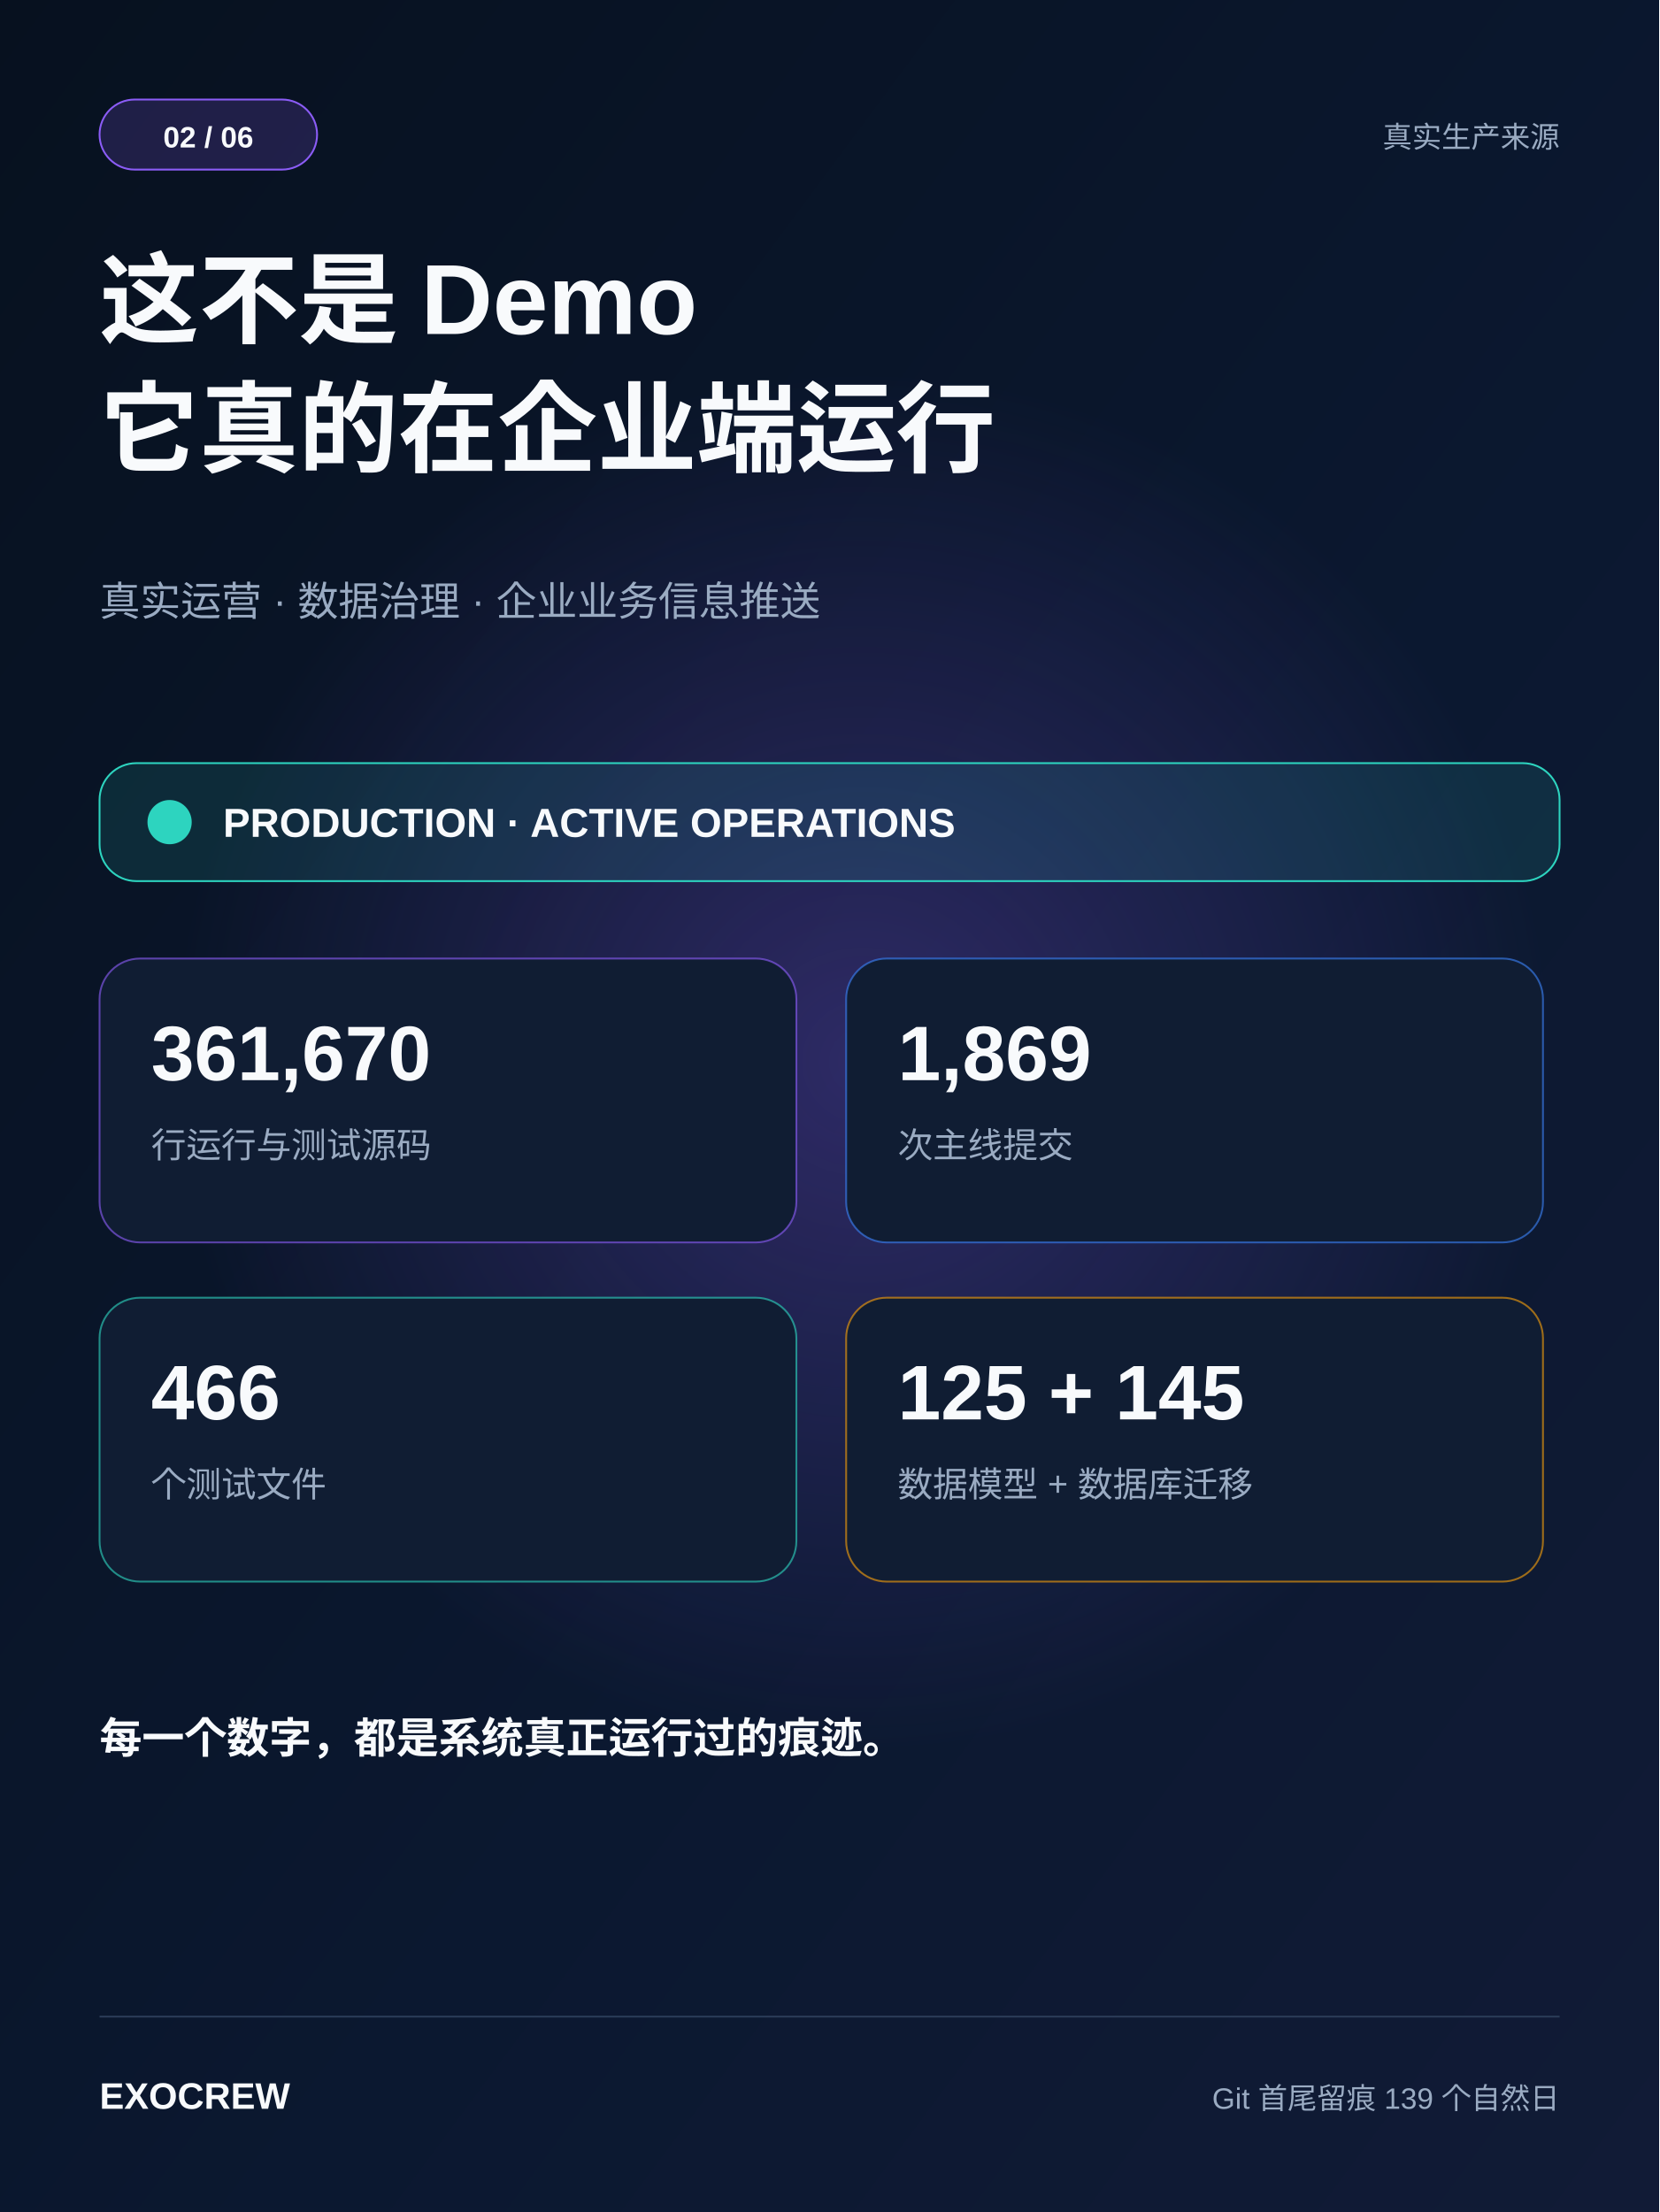
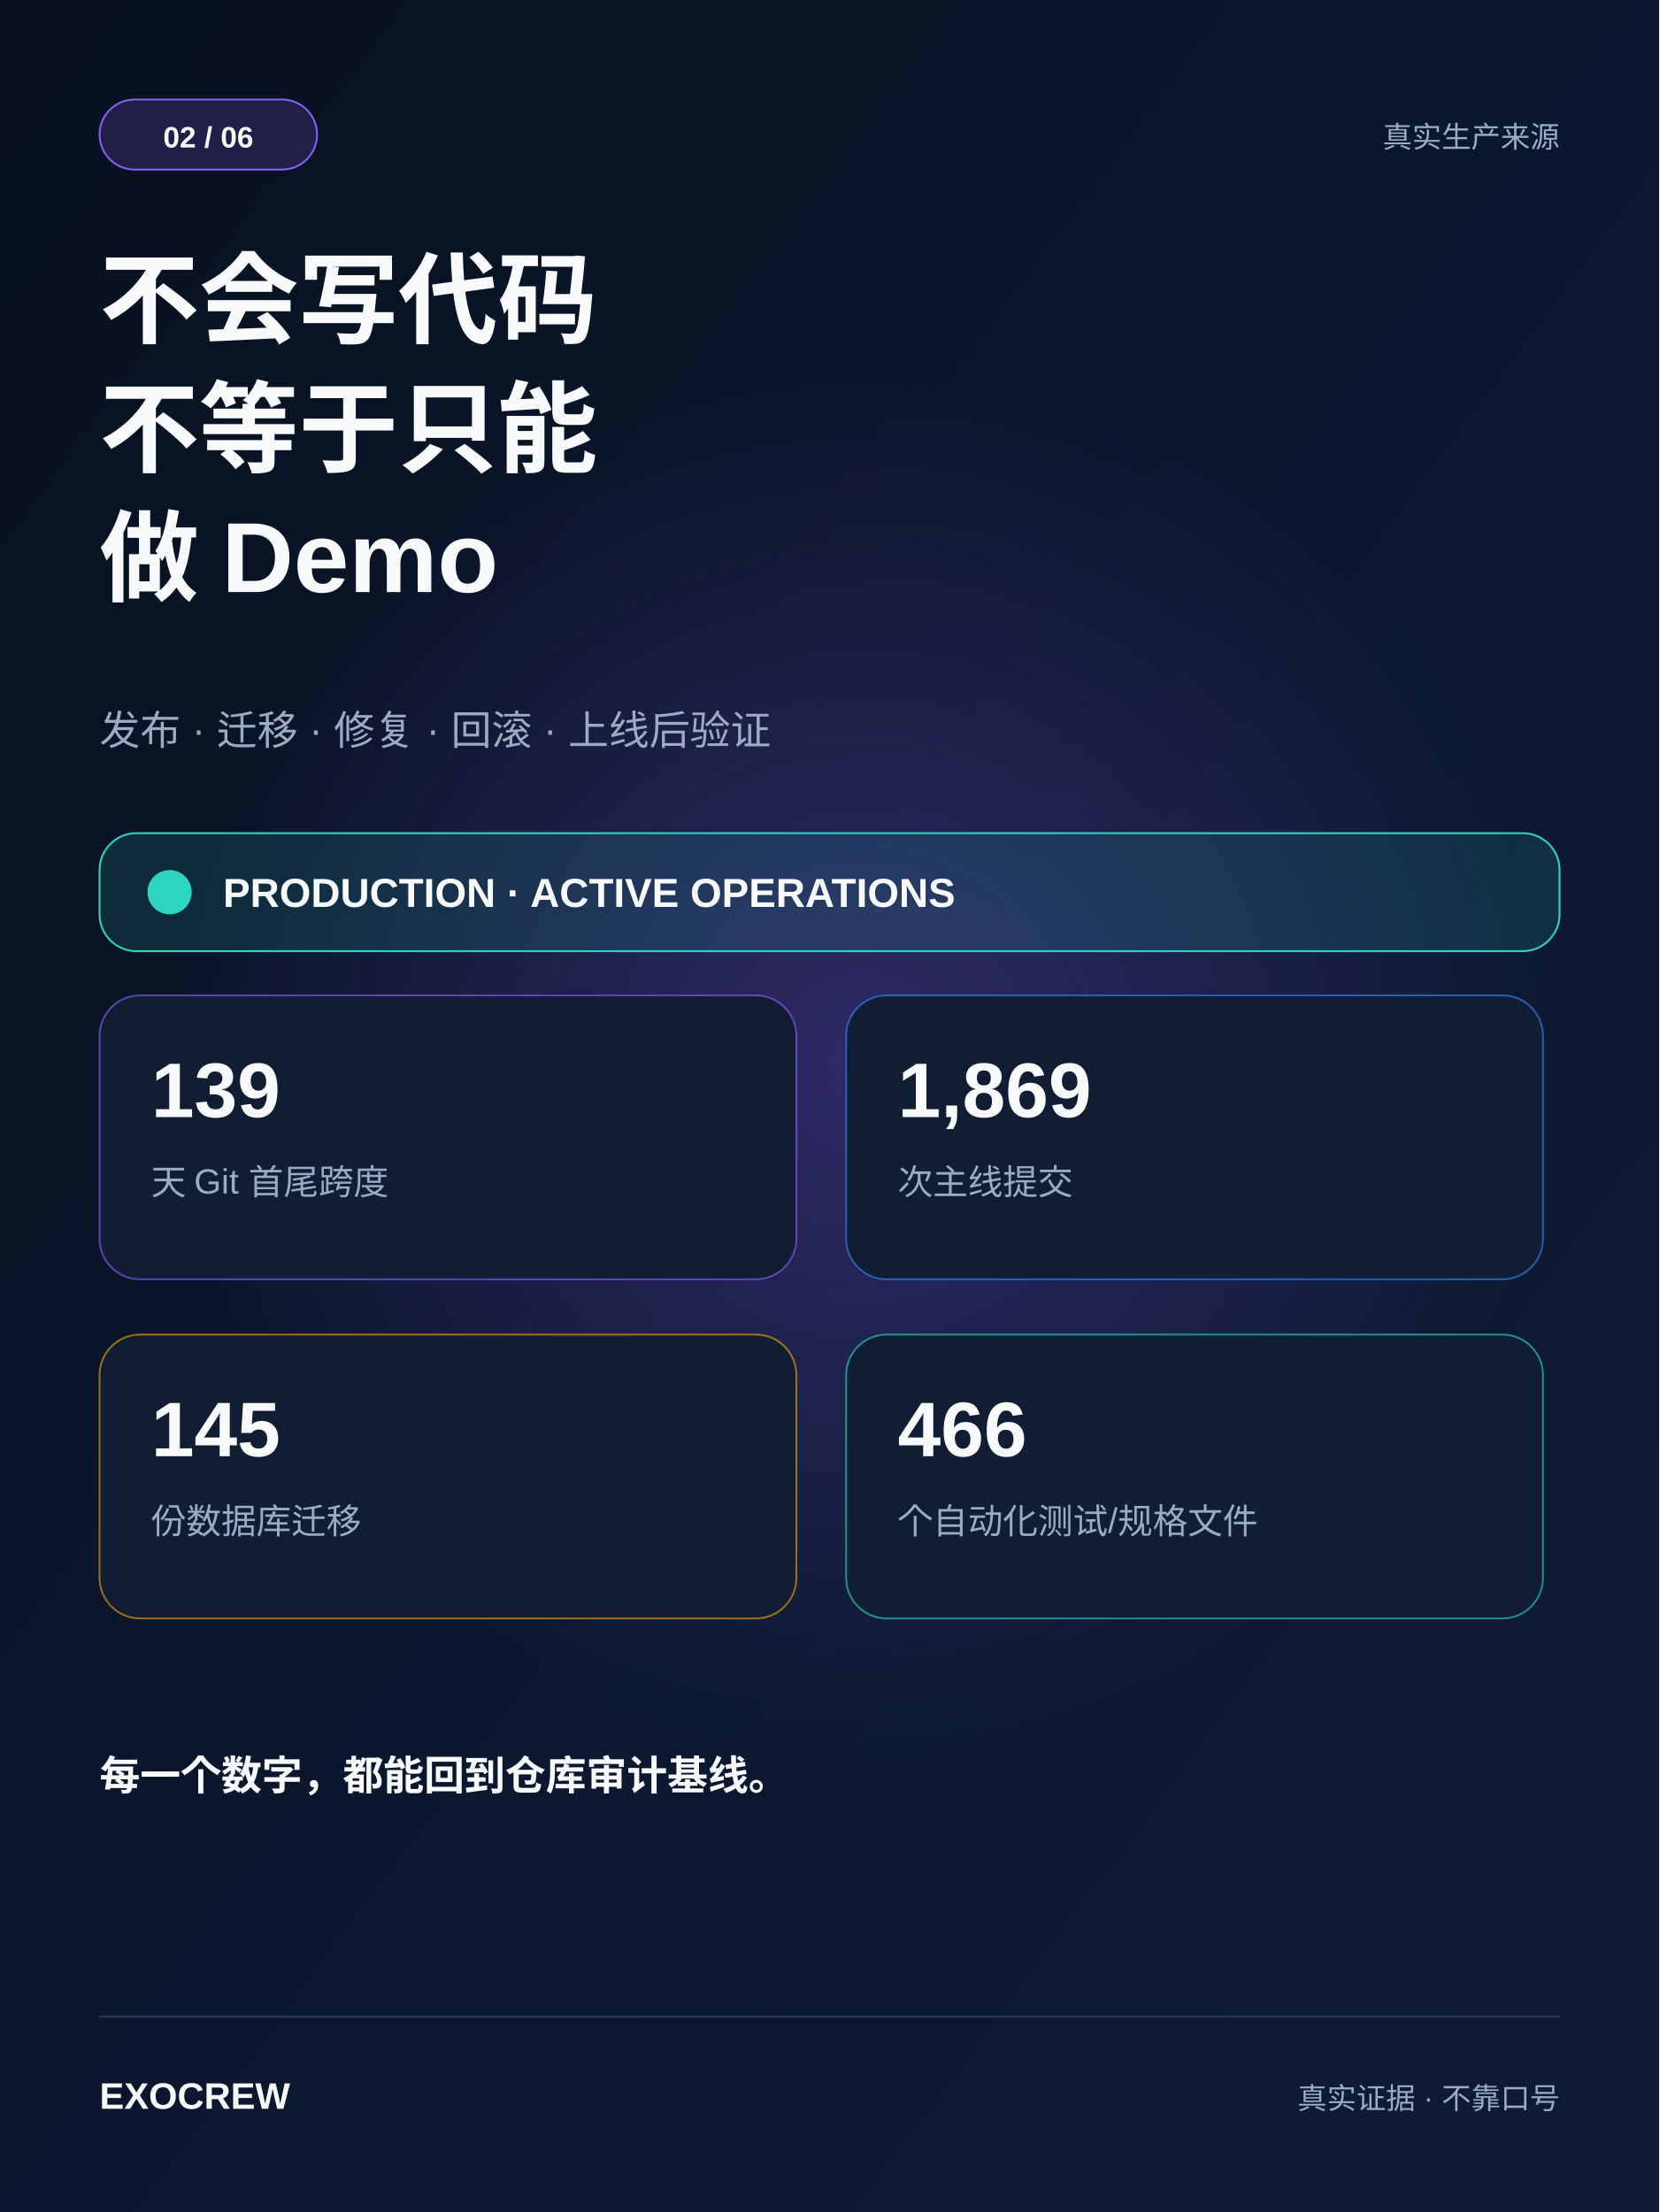
<svg xmlns="http://www.w3.org/2000/svg" width="900" height="1200" viewBox="0 0 900 1200" role="img" aria-labelledby="title desc">
  <defs>
    <linearGradient id="bg" x1="0" y1="0" x2="1" y2="1">
      <stop offset="0" stop-color="#07111f" />
      <stop offset="0.58" stop-color="#0b1830" />
      <stop offset="1" stop-color="#111b36" />
    </linearGradient>
    <radialGradient id="glow" cx="50%" cy="50%" r="50%">
      <stop offset="0" stop-color="#8b5cf6" stop-opacity="0.28" />
      <stop offset="1" stop-color="#8b5cf6" stop-opacity="0" />
    </radialGradient>
    <filter id="shadow" x="-20%" y="-20%" width="140%" height="140%">
      <feDropShadow dx="0" dy="12" stdDeviation="18" flood-color="#020617" flood-opacity="0.42" />
    </filter>
  </defs>
  <rect width="900" height="1200" rx="0" fill="url(#bg)" />
  <circle cx="468" cy="576" r="378" fill="url(#glow)" />
  <g font-family="-apple-system,BlinkMacSystemFont,'Segoe UI','PingFang SC','Microsoft YaHei',Arial,sans-serif">
    <rect x="54" y="54" width="118" height="38" rx="19" fill="#8b5cf6" fill-opacity="0.18" stroke="#8b5cf6" />
    <text x="113" y="80" fill="#f8fafc" font-size="16" font-weight="700" text-anchor="middle">02 / 06</text>
    <text x="846" y="80" fill="#9aabc2" font-size="16" text-anchor="end">真实生产来源</text>
-     <text x="54" y="182" fill="#f8fafc" font-size="54" font-weight="700" text-anchor="start">这不是 Demo</text>
-     <text x="54" y="252" fill="#f8fafc" font-size="54" font-weight="700" text-anchor="start">它真的在企业端运行</text>
-     <text x="54" y="334" fill="#9aabc2" font-size="22" font-weight="400" text-anchor="start">真实运营 · 数据治理 · 企业业务信息推送</text>
-     <rect x="54" y="414" width="792" height="64" rx="20" fill="#2dd4bf" fill-opacity="0.12" stroke="#2dd4bf" />
-     <circle cx="92" cy="446" r="12" fill="#2dd4bf" />
-     <text x="121" y="454" fill="#f8fafc" font-size="22" font-weight="700">PRODUCTION · ACTIVE OPERATIONS</text>
-     <rect x="54" y="520" width="378" height="154" rx="22" fill="#101d33" stroke="#8b5cf6" stroke-opacity="0.62" />
-     <text x="82" y="586" fill="#f8fafc" font-size="42" font-weight="700">361,670</text>
-     <text x="82" y="628" fill="#9aabc2" font-size="19">行运行与测试源码</text>
-     <rect x="459" y="520" width="378" height="154" rx="22" fill="#101d33" stroke="#3b82f6" stroke-opacity="0.62" />
-     <text x="487" y="586" fill="#f8fafc" font-size="42" font-weight="700">1,869</text>
-     <text x="487" y="628" fill="#9aabc2" font-size="19">次主线提交</text>
-     <rect x="54" y="704" width="378" height="154" rx="22" fill="#101d33" stroke="#2dd4bf" stroke-opacity="0.62" />
-     <text x="82" y="770" fill="#f8fafc" font-size="42" font-weight="700">466</text>
-     <text x="82" y="812" fill="#9aabc2" font-size="19">个测试文件</text>
-     <rect x="459" y="704" width="378" height="154" rx="22" fill="#101d33" stroke="#f59e0b" stroke-opacity="0.62" />
-     <text x="487" y="770" fill="#f8fafc" font-size="42" font-weight="700">125 + 145</text>
-     <text x="487" y="812" fill="#9aabc2" font-size="19">数据模型 + 数据库迁移</text>
-     <text x="54" y="951" fill="#f8fafc" font-size="23" font-weight="700">每一个数字，都是系统真正运行过的痕迹。</text>
+     <text x="54" y="182" fill="#f8fafc" font-size="54" font-weight="700" text-anchor="start">不会写代码</text>
+     <text x="54" y="252" fill="#f8fafc" font-size="54" font-weight="700" text-anchor="start">不等于只能</text>
+     <text x="54" y="322" fill="#f8fafc" font-size="54" font-weight="700" text-anchor="start">做 Demo</text>
+     <text x="54" y="404" fill="#9aabc2" font-size="22" font-weight="400" text-anchor="start">发布 · 迁移 · 修复 · 回滚 · 上线后验证</text>
+     <rect x="54" y="452" width="792" height="64" rx="20" fill="#2dd4bf" fill-opacity="0.12" stroke="#2dd4bf" />
+     <circle cx="92" cy="484" r="12" fill="#2dd4bf" />
+     <text x="121" y="492" fill="#f8fafc" font-size="22" font-weight="700">PRODUCTION · ACTIVE OPERATIONS</text>
+     <rect x="54" y="540" width="378" height="154" rx="22" fill="#101d33" stroke="#8b5cf6" stroke-opacity="0.62" />
+     <text x="82" y="606" fill="#f8fafc" font-size="42" font-weight="700">139</text>
+     <text x="82" y="648" fill="#9aabc2" font-size="19">天 Git 首尾跨度</text>
+     <rect x="459" y="540" width="378" height="154" rx="22" fill="#101d33" stroke="#3b82f6" stroke-opacity="0.62" />
+     <text x="487" y="606" fill="#f8fafc" font-size="42" font-weight="700">1,869</text>
+     <text x="487" y="648" fill="#9aabc2" font-size="19">次主线提交</text>
+     <rect x="54" y="724" width="378" height="154" rx="22" fill="#101d33" stroke="#f59e0b" stroke-opacity="0.62" />
+     <text x="82" y="790" fill="#f8fafc" font-size="42" font-weight="700">145</text>
+     <text x="82" y="832" fill="#9aabc2" font-size="19">份数据库迁移</text>
+     <rect x="459" y="724" width="378" height="154" rx="22" fill="#101d33" stroke="#2dd4bf" stroke-opacity="0.62" />
+     <text x="487" y="790" fill="#f8fafc" font-size="42" font-weight="700">466</text>
+     <text x="487" y="832" fill="#9aabc2" font-size="19">个自动化测试/规格文件</text>
+     <text x="54" y="971" fill="#f8fafc" font-size="22" font-weight="700">每一个数字，都能回到仓库审计基线。</text>
    <line x1="54" y1="1094" x2="846" y2="1094" stroke="#2a3b57" />
    <text x="54" y="1144" fill="#f8fafc" font-size="20" font-weight="700">EXOCREW</text>
-     <text x="846" y="1144" fill="#9aabc2" font-size="16" text-anchor="end">Git 首尾留痕 139 个自然日</text>
+     <text x="846" y="1144" fill="#9aabc2" font-size="16" text-anchor="end">真实证据 · 不靠口号</text>
  </g>
</svg>
